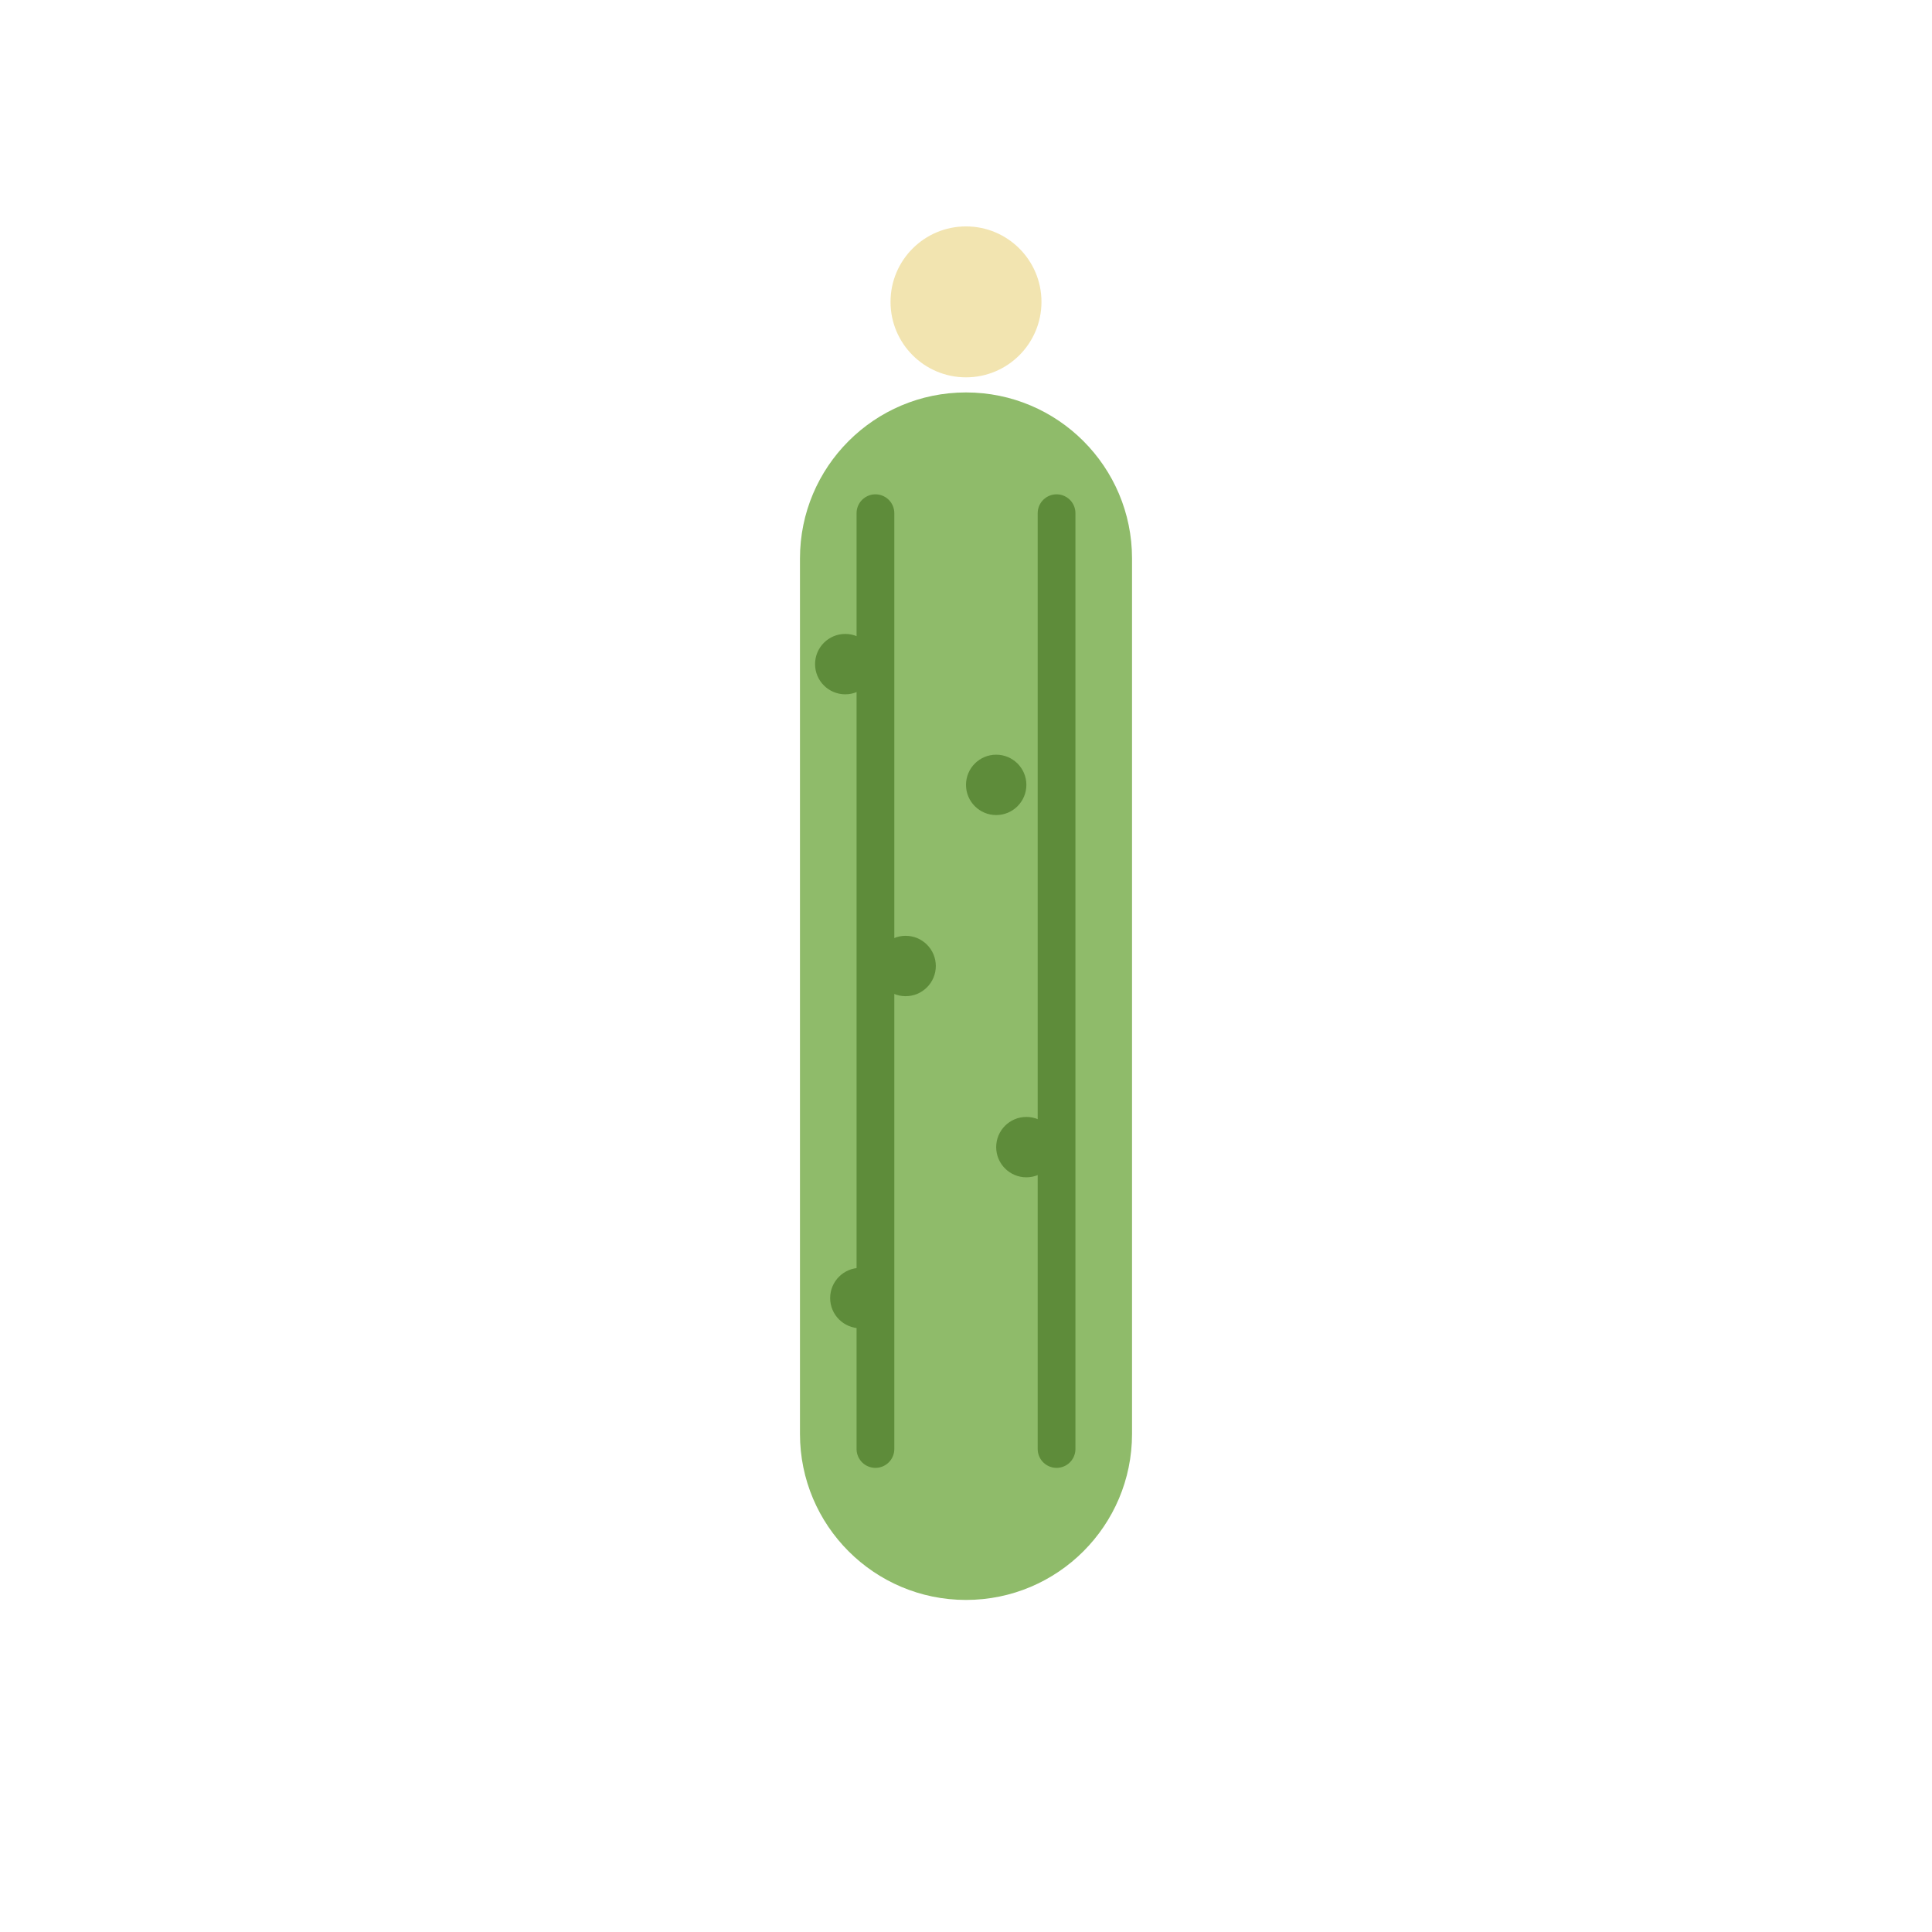
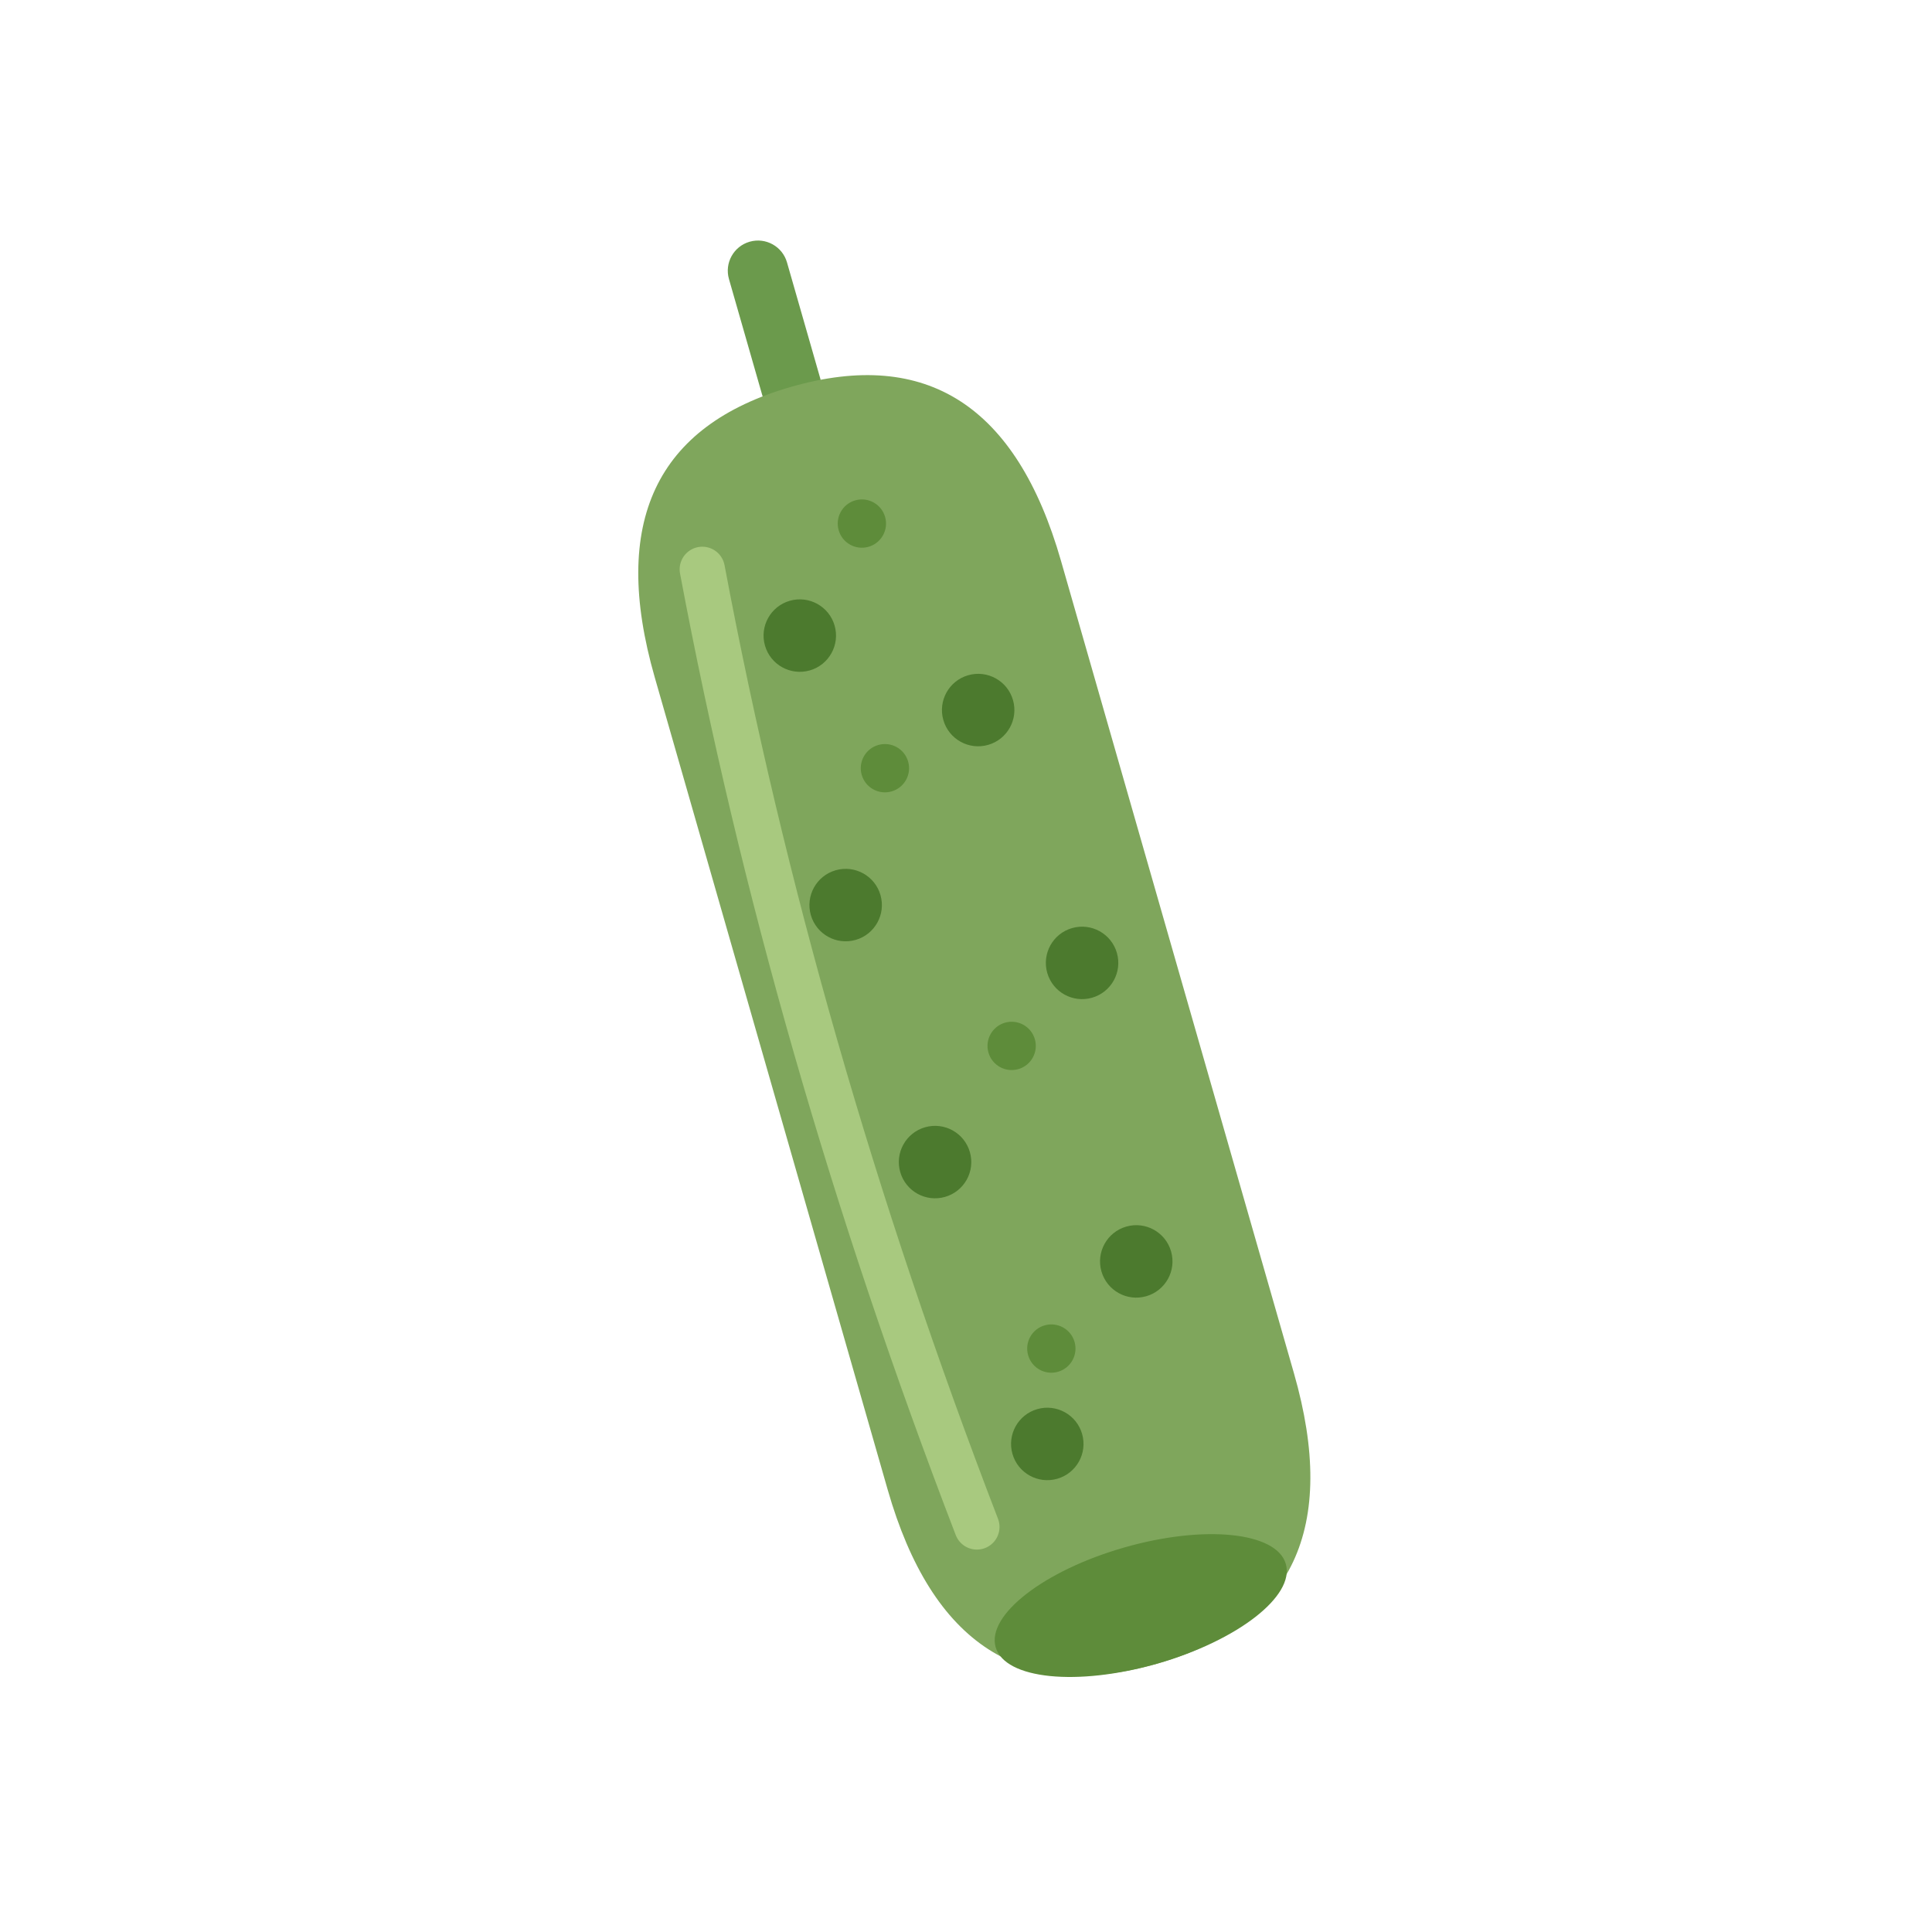
<svg xmlns="http://www.w3.org/2000/svg" viewBox="0 0 128 128">
-   <rect x="53" y="26" width="22" height="80" rx="11" fill="#8FBB6A" />
-   <path d="M58 34 L58 96 M70 34 L70 96" fill="none" stroke="#5E8C3A" stroke-width="2.5" stroke-linecap="round" />
-   <circle cx="56" cy="44" r="2" fill="#5E8C3A" />
-   <circle cx="66" cy="52" r="2" fill="#5E8C3A" />
-   <circle cx="60" cy="64" r="2" fill="#5E8C3A" />
-   <circle cx="68" cy="76" r="2" fill="#5E8C3A" />
-   <circle cx="57" cy="86" r="2" fill="#5E8C3A" />
-   <circle cx="64" cy="20" r="5" fill="#F2E4B0" />
+   <g transform="rotate(-16 64 66)">
+     <rect x="62" y="14" width="4" height="12" rx="2" fill="#6B9A4C" />
+     <path d="M64 24 Q78 24 78 40 L78 96 Q78 112 64 112 Q50 112 50 96 L50 40 Q50 24 64 24 Z" fill="#7FA65C" />
+     <path d="M55 34 Q52 66 55 100" fill="none" stroke="#A8C97F" stroke-width="3" stroke-linecap="round" />
+     <ellipse cx="64" cy="108" rx="10" ry="4" fill="#5E8C3A" />
+     <circle cx="60" cy="40" r="2.4" fill="#4C7A2E" />
+     <circle cx="70" cy="48" r="2.4" fill="#4C7A2E" />
+     <circle cx="58" cy="58" r="2.4" fill="#4C7A2E" />
+     <circle cx="72" cy="66" r="2.4" fill="#4C7A2E" />
+     <circle cx="59" cy="76" r="2.4" fill="#4C7A2E" />
+     <circle cx="70" cy="86" r="2.4" fill="#4C7A2E" />
+     <circle cx="61" cy="96" r="2.4" fill="#4C7A2E" />
+     <circle cx="66" cy="34" r="1.6" fill="#5E8C3A" />
+     <circle cx="63" cy="50" r="1.6" fill="#5E8C3A" />
+     <circle cx="66" cy="70" r="1.6" fill="#5E8C3A" />
+     <circle cx="63" cy="90" r="1.6" fill="#5E8C3A" />
+   </g>
</svg>
